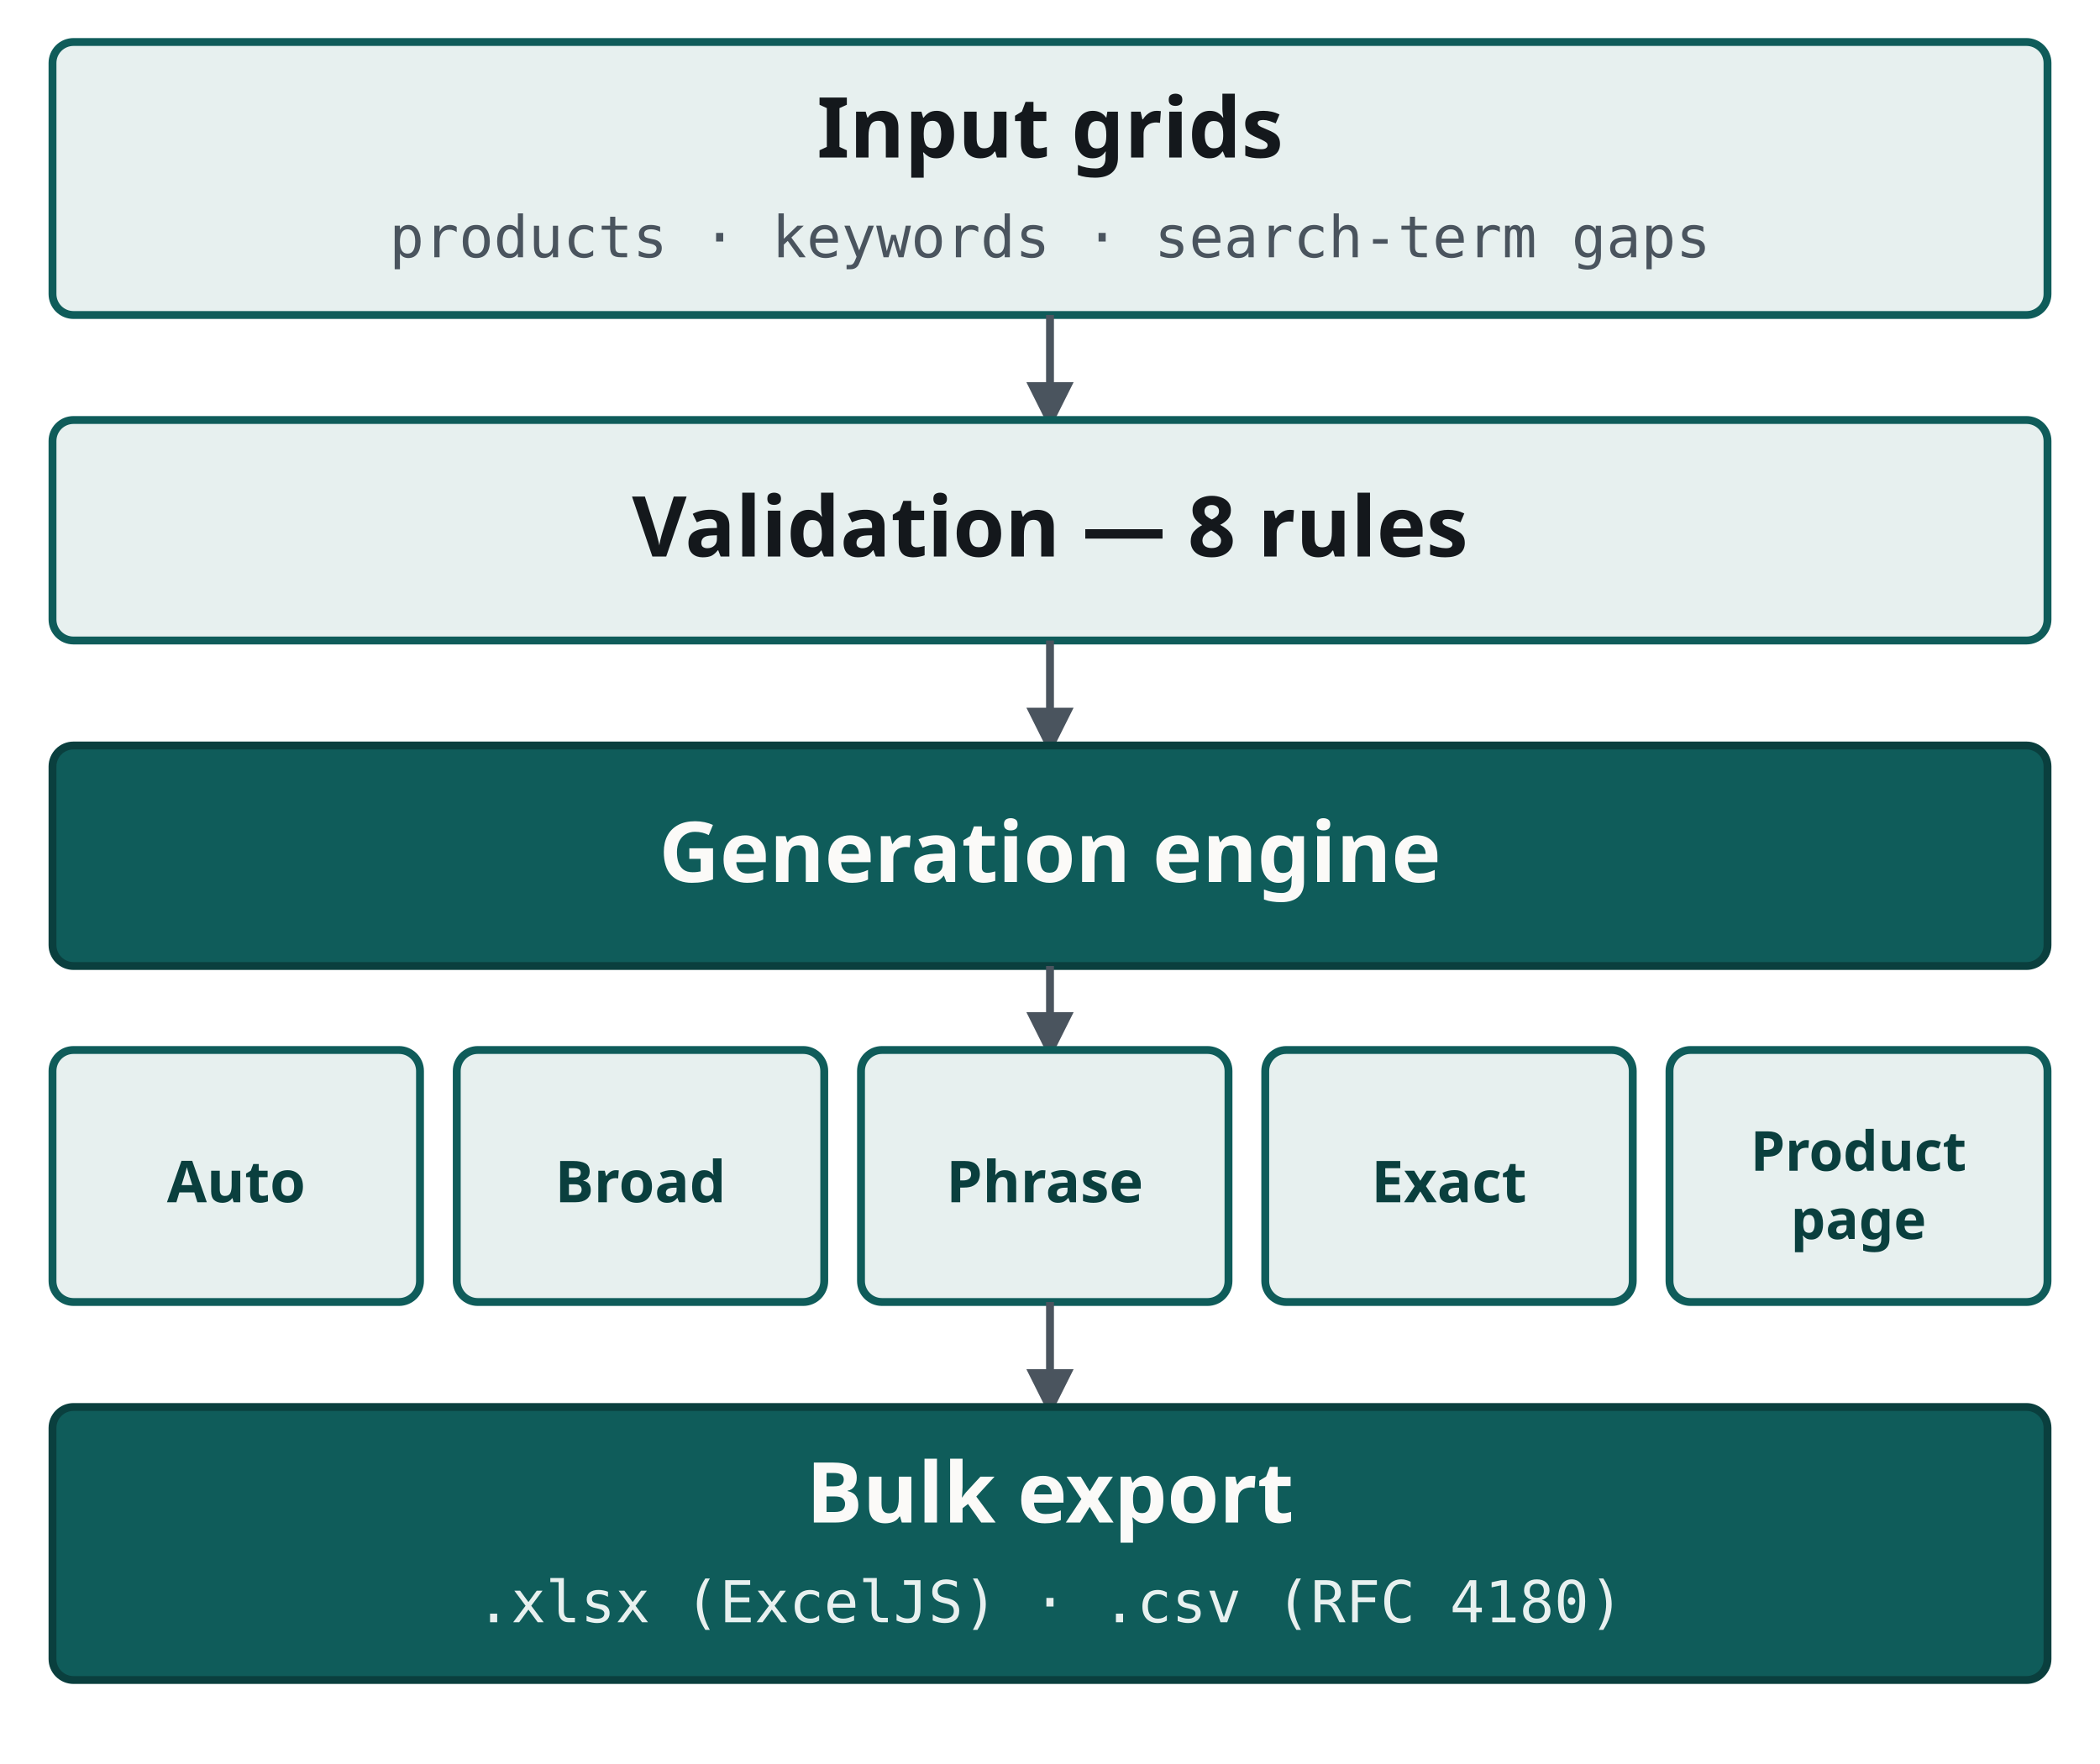
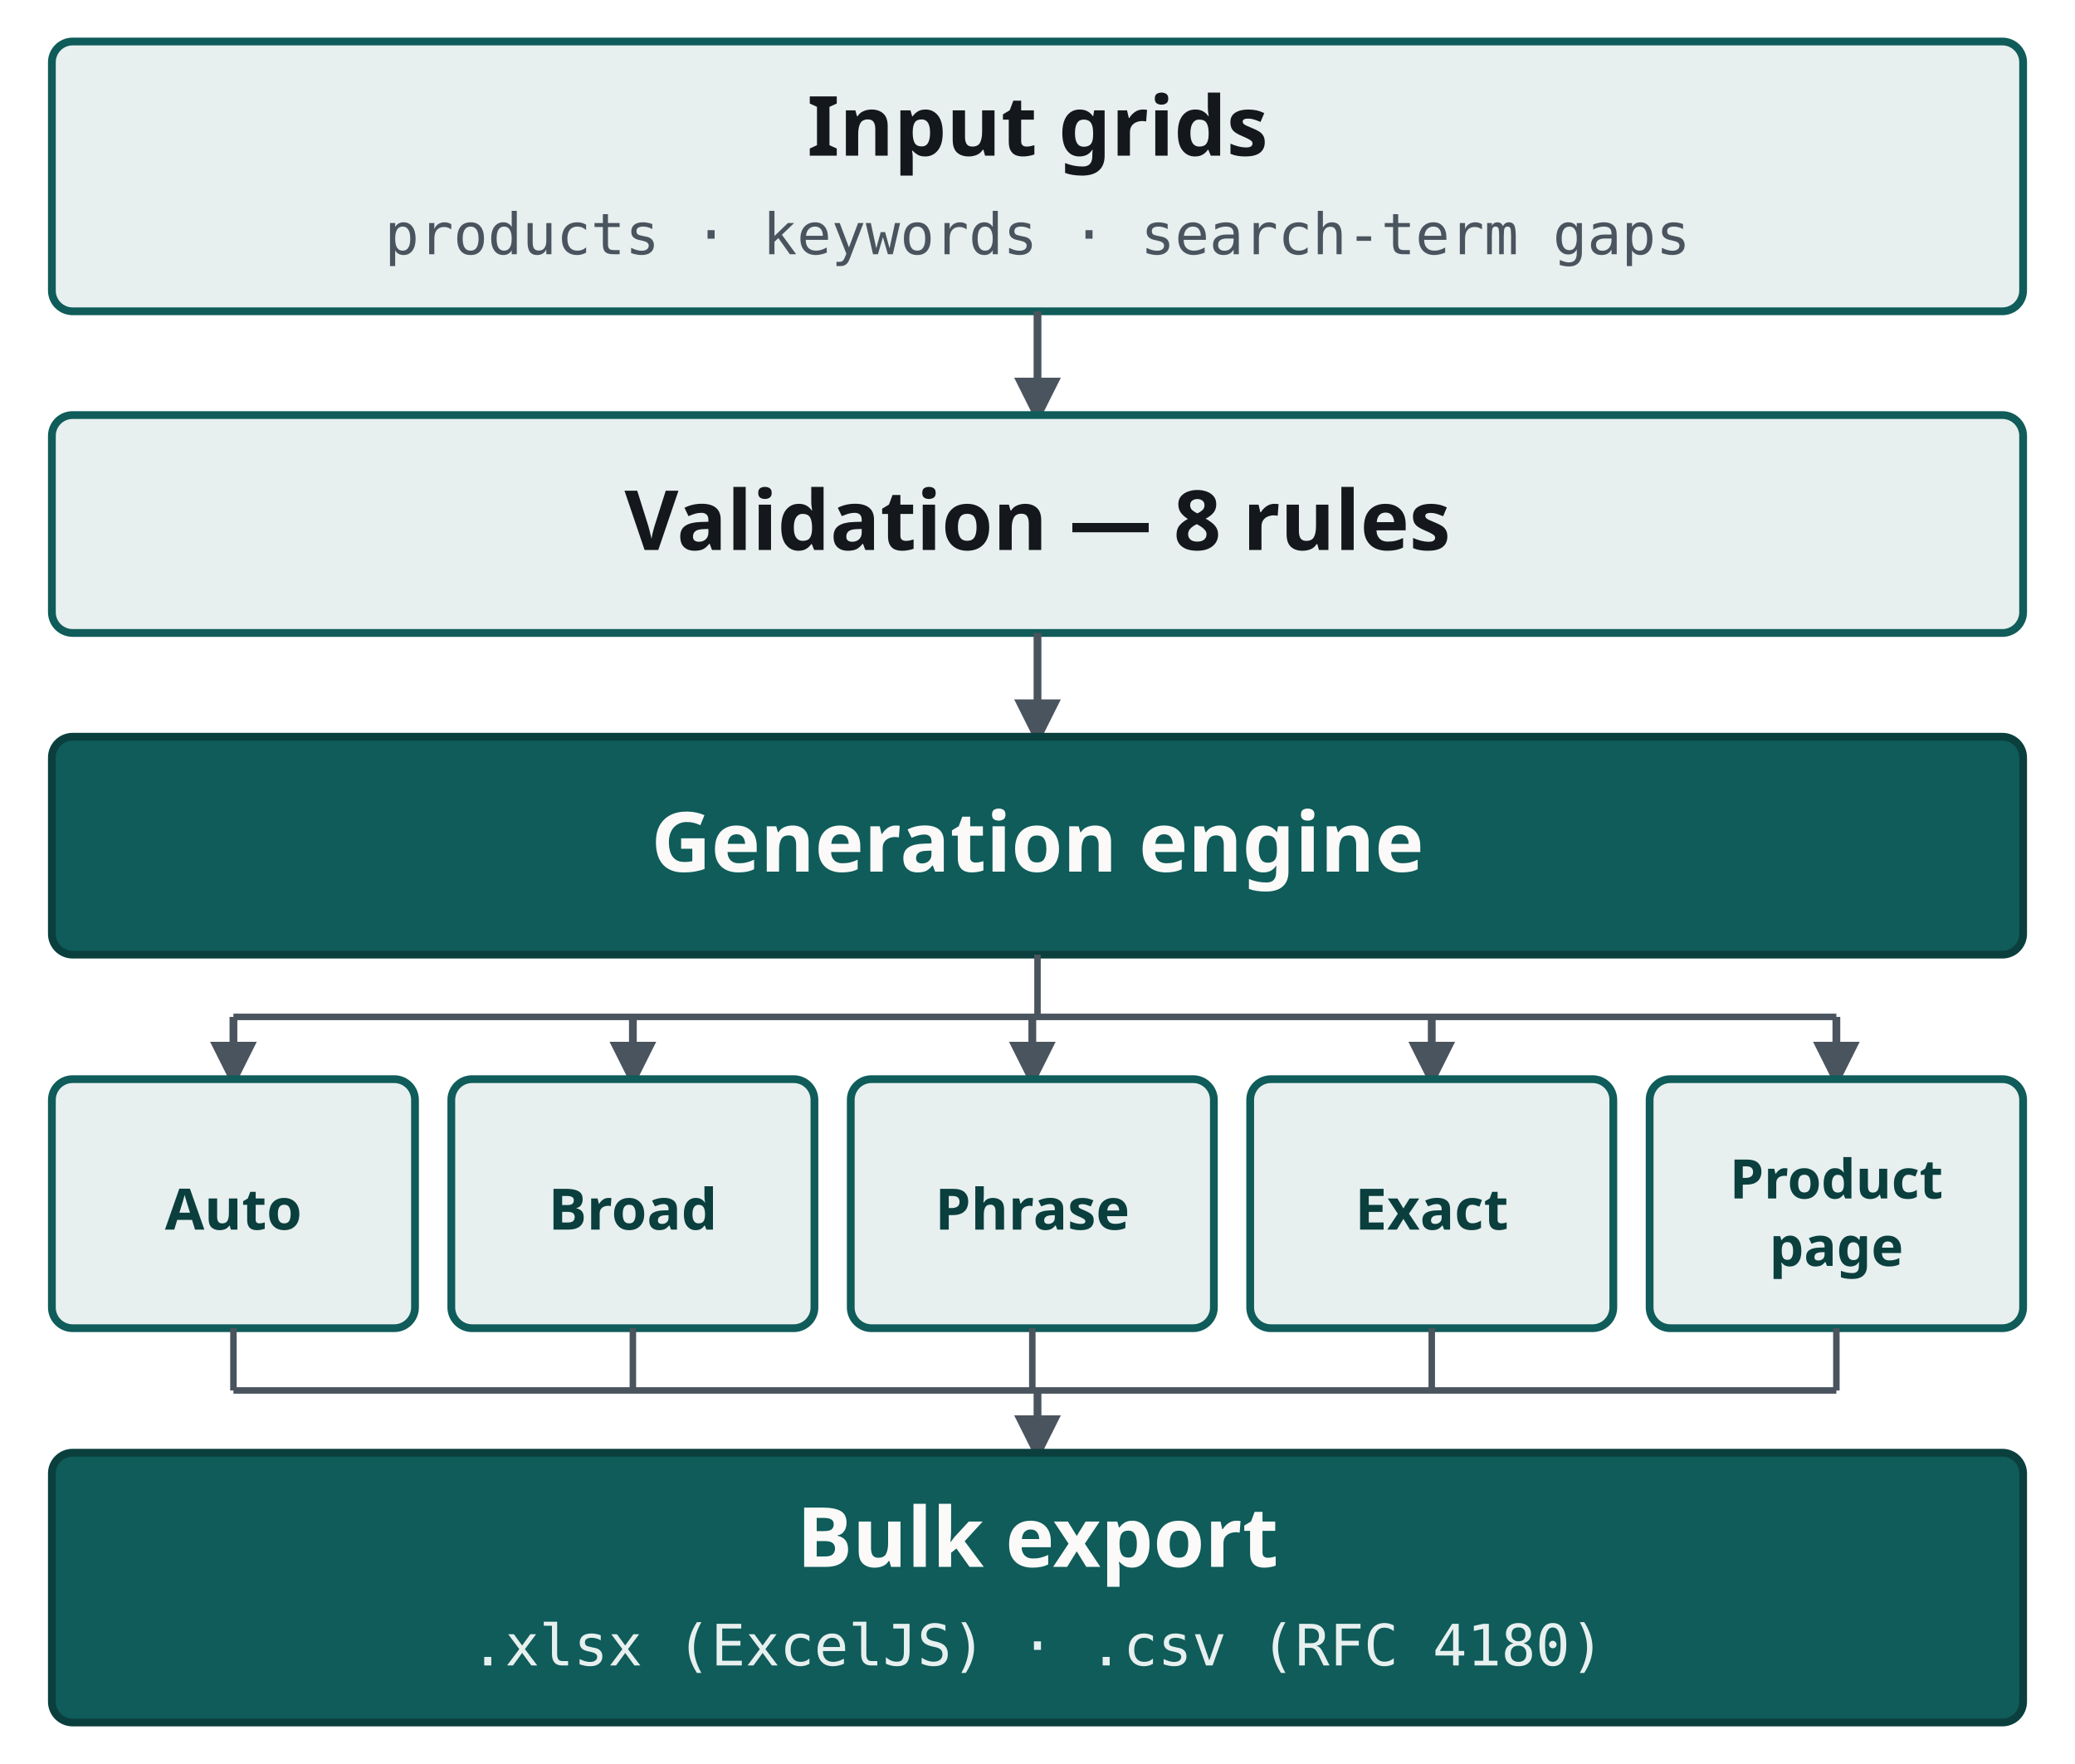
- <svg xmlns="http://www.w3.org/2000/svg" viewBox="0 0 400 336" role="img" aria-label="Flow diagram. Three input grids — products, keywords, and search-term gaps — feed into a validation stage of eight hard rules. Validated data passes to the generation engine, which expands each product into five parallel campaign types: Auto, Broad, Phrase, Exact, and product-page targeting. All five converge into a single bulk export as .xlsx or .csv, ready to upload to Amazon.">
+ <svg xmlns="http://www.w3.org/2000/svg" viewBox="0 0 400 340" role="img" aria-label="Flow diagram. Three input grids — products, keywords, and search-term gaps — feed into a validation stage of eight hard rules. Validated data passes to the generation engine, which expands each product into five parallel campaign types: Auto, Broad, Phrase, Exact, and product-page targeting. All five converge into a single bulk export as .xlsx or .csv, ready to upload to Amazon.">
  <defs>
    <marker id="arrow" viewBox="0 0 10 10" refX="8" refY="5" markerWidth="6" markerHeight="6" orient="auto-start-reverse">
      <path d="M0,0 L10,5 L0,10 z" fill="#4a545e" />
    </marker>
    <style>
    .box { fill: #e7f0ef; stroke: #0f5c5a; stroke-width: 1.5; }
    .box-dark { fill: #0f5c5a; stroke: #0a3f3e; stroke-width: 1.5; }
    .lbl { font-family: ui-sans-serif, system-ui, sans-serif; font-weight: 600; fill: #14181c; }
    .lbl-light { font-family: ui-sans-serif, system-ui, sans-serif; font-weight: 600; fill: #fbfaf8; }
    .sub { font-family: ui-monospace, Consolas, monospace; fill: #4a545e; }
    .sub-light { font-family: ui-monospace, Consolas, monospace; fill: #e7f0ef; }
    .type { font-family: ui-sans-serif, system-ui, sans-serif; font-weight: 600; fill: #0a3f3e; }
    .flow { stroke: #4a545e; stroke-width: 1.5; fill: none; marker-end: url(#arrow); }
+     .rail { stroke: #4a545e; stroke-width: 1.25; fill: none; }
  </style>
  </defs>
  <rect class="box" x="10" y="8" width="380" height="52" rx="4" />
  <text class="lbl" x="200" y="30" font-size="16" text-anchor="middle">Input grids</text>
  <text class="sub" x="200" y="49" font-size="11" text-anchor="middle">products · keywords · search-term gaps</text>
  <path class="flow" d="M200,60 L200,80" />
  <rect class="box" x="10" y="80" width="380" height="42" rx="4" />
  <text class="lbl" x="200" y="106" font-size="16" text-anchor="middle">Validation — 8 rules</text>
  <path class="flow" d="M200,122 L200,142" />
  <rect class="box-dark" x="10" y="142" width="380" height="42" rx="4" />
  <text class="lbl-light" x="200" y="168" font-size="16" text-anchor="middle">Generation engine</text>
-   <path class="flow" d="M200,184 L200,200" />
+   <path class="rail" d="M200,184 L200,196" />
+   <path class="rail" d="M45,196 L354,196" />
+   <path class="flow" d="M45,196 L45,208" />
+   <path class="flow" d="M122,196 L122,208" />
+   <path class="flow" d="M199,196 L199,208" />
+   <path class="flow" d="M276,196 L276,208" />
+   <path class="flow" d="M354,196 L354,208" />
  <g>
-     <rect class="box" x="10" y="200" width="70" height="48" rx="4" />
-     <text class="type" x="45" y="229" font-size="11" text-anchor="middle">Auto</text>
-     <rect class="box" x="87" y="200" width="70" height="48" rx="4" />
-     <text class="type" x="122" y="229" font-size="11" text-anchor="middle">Broad</text>
-     <rect class="box" x="164" y="200" width="70" height="48" rx="4" />
-     <text class="type" x="199" y="229" font-size="11" text-anchor="middle">Phrase</text>
-     <rect class="box" x="241" y="200" width="70" height="48" rx="4" />
-     <text class="type" x="276" y="229" font-size="11" text-anchor="middle">Exact</text>
-     <rect class="box" x="318" y="200" width="72" height="48" rx="4" />
-     <text class="type" x="354" y="223" font-size="10.5" text-anchor="middle">Product</text>
-     <text class="type" x="354" y="236" font-size="10.5" text-anchor="middle">page</text>
+     <rect class="box" x="10" y="208" width="70" height="48" rx="4" />
+     <text class="type" x="45" y="237" font-size="11" text-anchor="middle">Auto</text>
+     <rect class="box" x="87" y="208" width="70" height="48" rx="4" />
+     <text class="type" x="122" y="237" font-size="11" text-anchor="middle">Broad</text>
+     <rect class="box" x="164" y="208" width="70" height="48" rx="4" />
+     <text class="type" x="199" y="237" font-size="11" text-anchor="middle">Phrase</text>
+     <rect class="box" x="241" y="208" width="70" height="48" rx="4" />
+     <text class="type" x="276" y="237" font-size="11" text-anchor="middle">Exact</text>
+     <rect class="box" x="318" y="208" width="72" height="48" rx="4" />
+     <text class="type" x="354" y="231" font-size="10.5" text-anchor="middle">Product</text>
+     <text class="type" x="354" y="244" font-size="10.5" text-anchor="middle">page</text>
  </g>
-   <path class="flow" d="M200,248 L200,268" />
-   <rect class="box-dark" x="10" y="268" width="380" height="52" rx="4" />
-   <text class="lbl-light" x="200" y="290" font-size="16" text-anchor="middle">Bulk export</text>
-   <text class="sub-light" x="200" y="309" font-size="11" text-anchor="middle">.xlsx (ExcelJS) · .csv (RFC 4180)</text>
+   <path class="rail" d="M45,256 L45,268" />
+   <path class="rail" d="M122,256 L122,268" />
+   <path class="rail" d="M199,256 L199,268" />
+   <path class="rail" d="M276,256 L276,268" />
+   <path class="rail" d="M354,256 L354,268" />
+   <path class="rail" d="M45,268 L354,268" />
+   <path class="flow" d="M200,268 L200,280" />
+   <rect class="box-dark" x="10" y="280" width="380" height="52" rx="4" />
+   <text class="lbl-light" x="200" y="302" font-size="16" text-anchor="middle">Bulk export</text>
+   <text class="sub-light" x="200" y="321" font-size="11" text-anchor="middle">.xlsx (ExcelJS) · .csv (RFC 4180)</text>
</svg>
